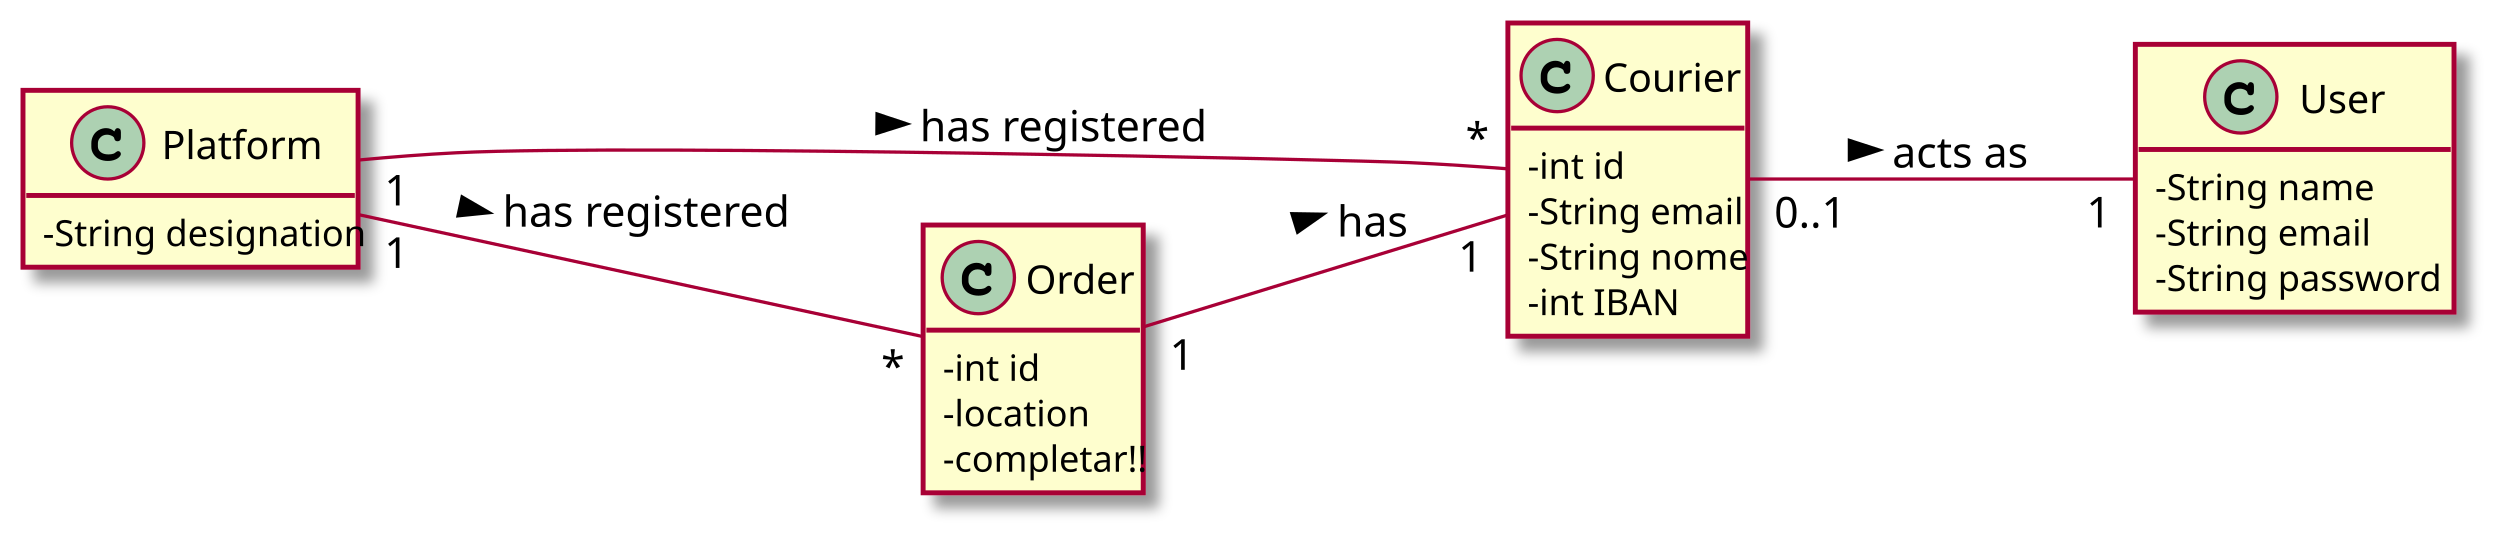
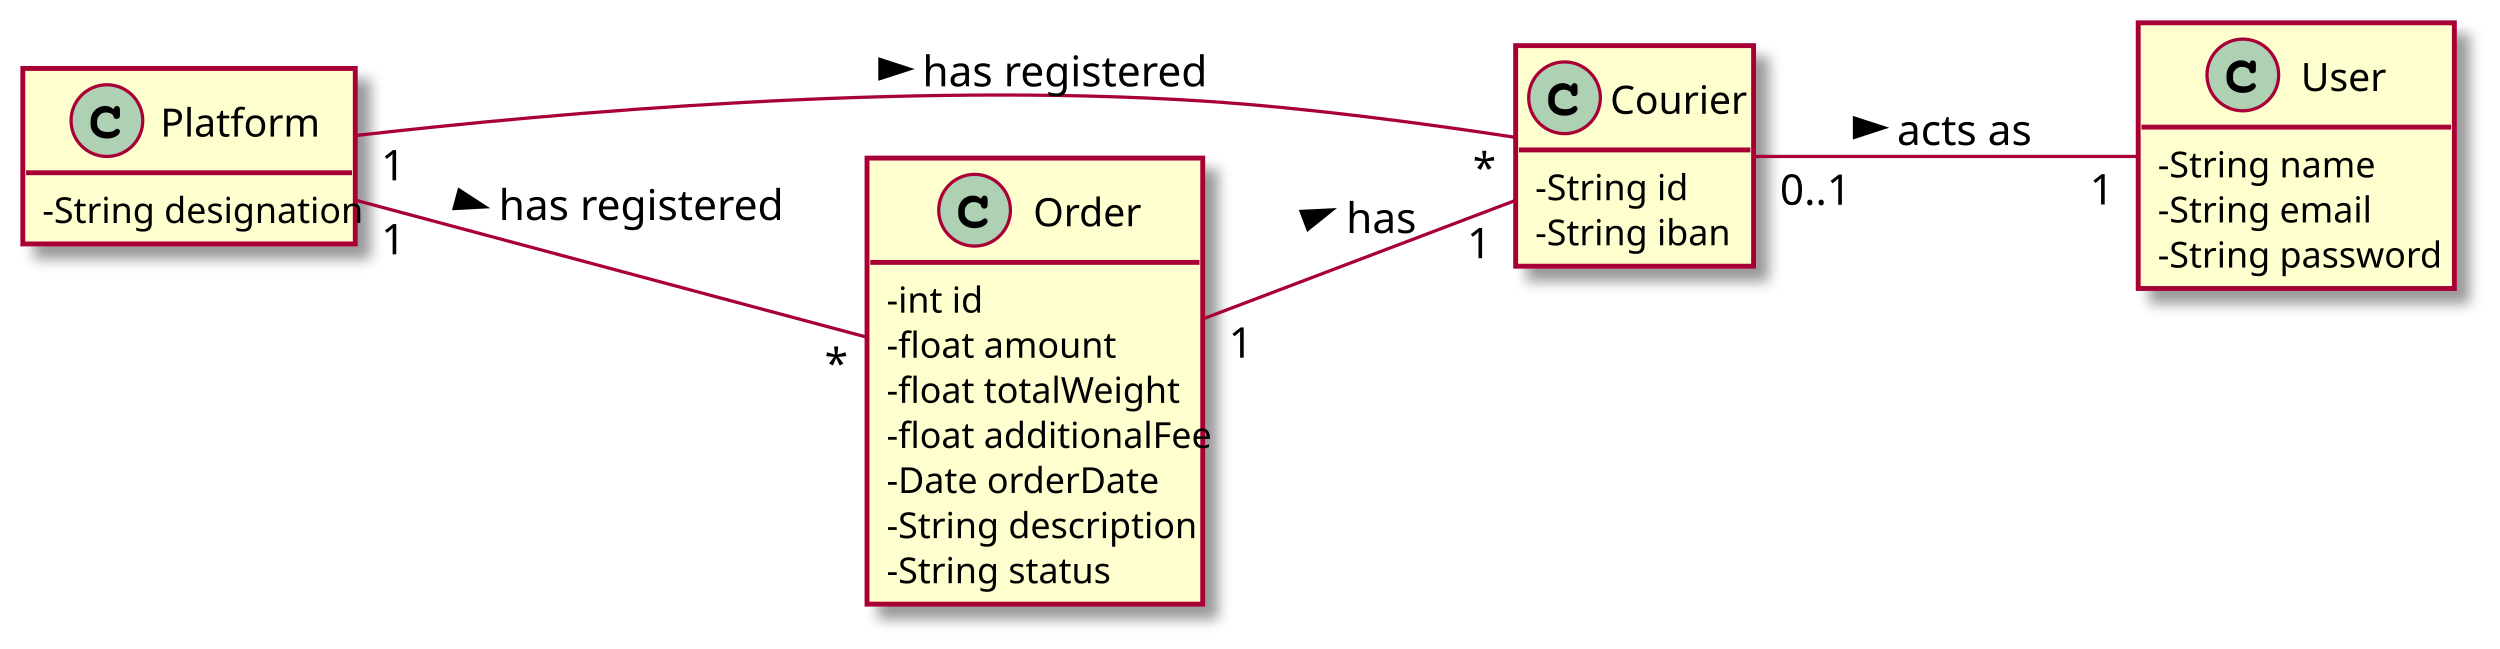
- <svg xmlns="http://www.w3.org/2000/svg" contentScriptType="application/ecmascript" contentStyleType="text/css" height="164px" preserveAspectRatio="none" style="width:761px;height:164px;" version="1.1" viewBox="0 0 761 164" width="761px" zoomAndPan="magnify">
+ <svg xmlns="http://www.w3.org/2000/svg" contentScriptType="application/ecmascript" contentStyleType="text/css" height="199px" preserveAspectRatio="none" style="width:767px;height:199px;" version="1.1" viewBox="0 0 767 199" width="767px" zoomAndPan="magnify">
  <defs>
-     <filter height="300%" id="f1jnas7nutspkq" width="300%" x="-1" y="-1">
+     <filter height="300%" id="fjfw7s74diqms" width="300%" x="-1" y="-1">
      <feGaussianBlur result="blurOut" stdDeviation="2.0" />
      <feColorMatrix in="blurOut" result="blurOut2" type="matrix" values="0 0 0 0 0 0 0 0 0 0 0 0 0 0 0 0 0 0 .4 0" />
      <feOffset dx="4.0" dy="4.0" in="blurOut2" result="blurOut3" />
      <feBlend in="SourceGraphic" in2="blurOut3" mode="normal" />
    </filter>
  </defs>
  <g>
-     <rect codeLine="5" fill="#FEFECE" filter="url(#f1jnas7nutspkq)" height="53.836" id="Platform" style="stroke: #A80036; stroke-width: 1.5;" width="102" x="7" y="27.5" />
-     <ellipse cx="32.8" cy="43.5" fill="#ADD1B2" rx="11" ry="11" style="stroke: #A80036; stroke-width: 1.0;" />
-     <path d="M34.8,40 Q35.003,39.5 35.237,39.25 Q35.472,39 35.737,39 Q36.206,39 36.503,39.281 Q36.8,39.562 36.8,40.219 L36.8,41.781 Q36.8,42.438 36.519,42.719 Q36.237,43 35.8,43 Q35.409,43 35.159,42.828 Q34.909,42.656 34.8,42.203 Q34.753,41.891 34.581,41.719 Q34.269,41.391 33.706,41.203 Q33.144,41 32.581,41 Q31.878,41 31.284,41.281 Q30.706,41.562 30.253,42.188 Q29.8,42.812 29.8,43.672 L29.8,44.594 Q29.8,45.625 30.644,46.312 Q31.488,47 32.987,47 Q33.878,47 34.503,46.797 Q34.862,46.688 35.269,46.328 Q35.534,46.125 35.675,46.062 Q35.816,46 35.987,46 Q36.316,46 36.55,46.266 Q36.8,46.516 36.8,46.875 Q36.8,47.219 36.456,47.625 Q35.956,48.219 35.159,48.547 Q34.112,49 32.831,49 Q31.331,49 30.128,48.406 Q29.159,47.938 28.472,46.922 Q27.8,45.906 27.8,44.703 L27.8,43.609 Q27.8,42.359 28.394,41.266 Q29.003,40.172 30.05,39.594 Q31.113,39 32.3,39 Q33.019,39 33.644,39.25 Q34.269,39.5 34.8,40 Z " fill="#000000" />
-     <text fill="#000000" font-family="sans-serif" font-size="12" lengthAdjust="spacingAndGlyphs" textLength="46" x="49.2" y="48.41">Platform</text>
-     <line style="stroke: #A80036; stroke-width: 1.5;" x1="8" x2="108" y1="59.5" y2="59.5" />
-     <text fill="#000000" font-family="sans-serif" font-size="11" lengthAdjust="spacingAndGlyphs" textLength="90" x="13" y="74.919">-String designation</text>
-     <rect codeLine="8" fill="#FEFECE" filter="url(#f1jnas7nutspkq)" height="95.344" id="Courier" style="stroke: #A80036; stroke-width: 1.5;" width="73" x="459" y="7" />
-     <ellipse cx="474" cy="23" fill="#ADD1B2" rx="11" ry="11" style="stroke: #A80036; stroke-width: 1.0;" />
-     <path d="M476,19.5 Q476.203,19 476.438,18.75 Q476.672,18.5 476.938,18.5 Q477.406,18.5 477.703,18.781 Q478,19.062 478,19.719 L478,21.281 Q478,21.938 477.719,22.219 Q477.438,22.5 477,22.5 Q476.609,22.5 476.359,22.328 Q476.109,22.156 476,21.703 Q475.953,21.391 475.781,21.219 Q475.469,20.891 474.906,20.703 Q474.344,20.5 473.781,20.5 Q473.078,20.5 472.484,20.781 Q471.906,21.062 471.453,21.688 Q471,22.312 471,23.172 L471,24.094 Q471,25.125 471.844,25.812 Q472.688,26.5 474.188,26.5 Q475.078,26.5 475.703,26.297 Q476.062,26.188 476.469,25.828 Q476.734,25.625 476.875,25.562 Q477.016,25.5 477.188,25.5 Q477.516,25.5 477.75,25.766 Q478,26.016 478,26.375 Q478,26.719 477.656,27.125 Q477.156,27.719 476.359,28.047 Q475.312,28.5 474.031,28.5 Q472.531,28.5 471.328,27.906 Q470.359,27.438 469.672,26.422 Q469,25.406 469,24.203 L469,23.109 Q469,21.859 469.594,20.766 Q470.203,19.672 471.25,19.094 Q472.312,18.5 473.5,18.5 Q474.219,18.5 474.844,18.75 Q475.469,19 476,19.5 Z " fill="#000000" />
-     <text fill="#000000" font-family="sans-serif" font-size="12" lengthAdjust="spacingAndGlyphs" textLength="41" x="488" y="27.91">Courier</text>
-     <line style="stroke: #A80036; stroke-width: 1.5;" x1="460" x2="531" y1="39" y2="39" />
-     <text fill="#000000" font-family="sans-serif" font-size="11" lengthAdjust="spacingAndGlyphs" textLength="26" x="465" y="54.419">-int id</text>
-     <text fill="#000000" font-family="sans-serif" font-size="11" lengthAdjust="spacingAndGlyphs" textLength="59" x="465" y="68.255">-String email</text>
-     <text fill="#000000" font-family="sans-serif" font-size="11" lengthAdjust="spacingAndGlyphs" textLength="61" x="465" y="82.091">-String nome</text>
-     <text fill="#000000" font-family="sans-serif" font-size="11" lengthAdjust="spacingAndGlyphs" textLength="42" x="465" y="95.927">-int IBAN</text>
-     <rect codeLine="14" fill="#FEFECE" filter="url(#f1jnas7nutspkq)" height="81.508" id="User" style="stroke: #A80036; stroke-width: 1.5;" width="97" x="650" y="13.5" />
-     <ellipse cx="682.1" cy="29.5" fill="#ADD1B2" rx="11" ry="11" style="stroke: #A80036; stroke-width: 1.0;" />
-     <path d="M684.1,26 Q684.303,25.5 684.538,25.25 Q684.772,25 685.038,25 Q685.506,25 685.803,25.281 Q686.1,25.562 686.1,26.219 L686.1,27.781 Q686.1,28.438 685.819,28.719 Q685.538,29 685.1,29 Q684.709,29 684.459,28.828 Q684.209,28.656 684.1,28.203 Q684.053,27.891 683.881,27.719 Q683.569,27.391 683.006,27.203 Q682.444,27 681.881,27 Q681.178,27 680.584,27.281 Q680.006,27.562 679.553,28.188 Q679.1,28.812 679.1,29.672 L679.1,30.594 Q679.1,31.625 679.944,32.312 Q680.788,33 682.288,33 Q683.178,33 683.803,32.797 Q684.163,32.688 684.569,32.328 Q684.834,32.125 684.975,32.062 Q685.116,32 685.288,32 Q685.616,32 685.85,32.266 Q686.1,32.516 686.1,32.875 Q686.1,33.219 685.756,33.625 Q685.256,34.219 684.459,34.547 Q683.413,35 682.131,35 Q680.631,35 679.428,34.406 Q678.459,33.938 677.772,32.922 Q677.1,31.906 677.1,30.703 L677.1,29.609 Q677.1,28.359 677.694,27.266 Q678.303,26.172 679.35,25.594 Q680.413,25 681.6,25 Q682.319,25 682.944,25.25 Q683.569,25.5 684.1,26 Z " fill="#000000" />
-     <text fill="#000000" font-family="sans-serif" font-size="12" lengthAdjust="spacingAndGlyphs" textLength="27" x="699.9" y="34.41">User</text>
-     <line style="stroke: #A80036; stroke-width: 1.5;" x1="651" x2="746" y1="45.5" y2="45.5" />
-     <text fill="#000000" font-family="sans-serif" font-size="11" lengthAdjust="spacingAndGlyphs" textLength="61" x="656" y="60.919">-String name</text>
-     <text fill="#000000" font-family="sans-serif" font-size="11" lengthAdjust="spacingAndGlyphs" textLength="59" x="656" y="74.755">-String email</text>
-     <text fill="#000000" font-family="sans-serif" font-size="11" lengthAdjust="spacingAndGlyphs" textLength="85" x="656" y="88.591">-String password</text>
-     <rect codeLine="20" fill="#FEFECE" filter="url(#f1jnas7nutspkq)" height="81.508" id="Order" style="stroke: #A80036; stroke-width: 1.5;" width="67" x="281" y="68.5" />
-     <ellipse cx="297.8" cy="84.5" fill="#ADD1B2" rx="11" ry="11" style="stroke: #A80036; stroke-width: 1.0;" />
-     <path d="M299.8,81 Q300.003,80.5 300.238,80.25 Q300.472,80 300.738,80 Q301.206,80 301.503,80.281 Q301.8,80.562 301.8,81.219 L301.8,82.781 Q301.8,83.438 301.519,83.719 Q301.238,84 300.8,84 Q300.409,84 300.159,83.828 Q299.909,83.656 299.8,83.203 Q299.753,82.891 299.581,82.719 Q299.269,82.391 298.706,82.203 Q298.144,82 297.581,82 Q296.878,82 296.284,82.281 Q295.706,82.562 295.253,83.188 Q294.8,83.812 294.8,84.672 L294.8,85.594 Q294.8,86.625 295.644,87.312 Q296.488,88 297.988,88 Q298.878,88 299.503,87.797 Q299.863,87.688 300.269,87.328 Q300.534,87.125 300.675,87.062 Q300.816,87 300.988,87 Q301.316,87 301.55,87.266 Q301.8,87.516 301.8,87.875 Q301.8,88.219 301.456,88.625 Q300.956,89.219 300.159,89.547 Q299.113,90 297.831,90 Q296.331,90 295.128,89.406 Q294.159,88.938 293.472,87.922 Q292.8,86.906 292.8,85.703 L292.8,84.609 Q292.8,83.359 293.394,82.266 Q294.003,81.172 295.05,80.594 Q296.113,80 297.3,80 Q298.019,80 298.644,80.25 Q299.269,80.5 299.8,81 Z " fill="#000000" />
-     <text fill="#000000" font-family="sans-serif" font-size="12" lengthAdjust="spacingAndGlyphs" textLength="31" x="312.2" y="89.41">Order</text>
-     <line style="stroke: #A80036; stroke-width: 1.5;" x1="282" x2="347" y1="100.5" y2="100.5" />
-     <text fill="#000000" font-family="sans-serif" font-size="11" lengthAdjust="spacingAndGlyphs" textLength="26" x="287" y="115.919">-int id</text>
-     <text fill="#000000" font-family="sans-serif" font-size="11" lengthAdjust="spacingAndGlyphs" textLength="41" x="287" y="129.755">-location</text>
-     <text fill="#000000" font-family="sans-serif" font-size="11" lengthAdjust="spacingAndGlyphs" textLength="55" x="287" y="143.591">-completar!!</text>
-     <path codeLine="26" d="M109.3,48.7 C119.14,47.78 129.38,46.98 139,46.5 C194.24,43.74 411.29,48.69 429,49.5 C438.68,49.94 449.16,50.64 458.83,51.38 " fill="none" id="Platform-Courier" style="stroke: #A80036; stroke-width: 1.0;" />
-     <polygon fill="#000000" points="276,37.714,266.978,34.706,266.933,40.584,276,37.714" style="stroke: #000000; stroke-width: 1.0;" />
-     <text fill="#000000" font-family="sans-serif" font-size="13" lengthAdjust="spacingAndGlyphs" textLength="82" x="280" y="42.995">has registered</text>
-     <text fill="#000000" font-family="sans-serif" font-size="13" lengthAdjust="spacingAndGlyphs" textLength="7" x="117.006" y="62.541">1</text>
-     <text fill="#000000" font-family="sans-serif" font-size="13" lengthAdjust="spacingAndGlyphs" textLength="5" x="446.118" y="46.687">*</text>
-     <path codeLine="27" d="M109.28,65.37 C160.13,76.35 237.24,93.02 280.7,102.41 " fill="none" id="Platform-Order" style="stroke: #A80036; stroke-width: 1.0;" />
-     <polygon fill="#000000" points="148.887,64.732,140.667,59.949,139.425,65.694,148.887,64.732" style="stroke: #000000; stroke-width: 1.0;" />
-     <text fill="#000000" font-family="sans-serif" font-size="13" lengthAdjust="spacingAndGlyphs" textLength="82" x="153" y="68.995">has registered</text>
-     <text fill="#000000" font-family="sans-serif" font-size="13" lengthAdjust="spacingAndGlyphs" textLength="7" x="116.983" y="81.555">1</text>
-     <text fill="#000000" font-family="sans-serif" font-size="13" lengthAdjust="spacingAndGlyphs" textLength="5" x="268.213" y="116.18">*</text>
-     <path codeLine="28" d="M532.43,54.5 C565.18,54.5 613.79,54.5 649.78,54.5 " fill="none" id="Courier-User" style="stroke: #A80036; stroke-width: 1.0;" />
-     <polygon fill="#000000" points="572,45.676,562.955,42.737,562.955,48.615,572,45.676" style="stroke: #000000; stroke-width: 1.0;" />
-     <text fill="#000000" font-family="sans-serif" font-size="13" lengthAdjust="spacingAndGlyphs" textLength="43" x="576" y="50.995">acts as</text>
-     <text fill="#000000" font-family="sans-serif" font-size="13" lengthAdjust="spacingAndGlyphs" textLength="22" x="540.069" y="69.271">0..1</text>
-     <text fill="#000000" font-family="sans-serif" font-size="13" lengthAdjust="spacingAndGlyphs" textLength="7" x="635.11" y="69.232">1</text>
-     <path codeLine="29" d="M348.33,99.41 C379.62,89.8 426.6,75.36 458.81,65.47 " fill="none" id="Order-Courier" style="stroke: #A80036; stroke-width: 1.0;" />
-     <polygon fill="#000000" points="402.779,65.207,393.27,65.054,394.996,70.673,402.779,65.207" style="stroke: #000000; stroke-width: 1.0;" />
-     <text fill="#000000" font-family="sans-serif" font-size="13" lengthAdjust="spacingAndGlyphs" textLength="21" x="407" y="71.995">has</text>
-     <text fill="#000000" font-family="sans-serif" font-size="13" lengthAdjust="spacingAndGlyphs" textLength="7" x="356.029" y="112.561">1</text>
-     <text fill="#000000" font-family="sans-serif" font-size="13" lengthAdjust="spacingAndGlyphs" textLength="7" x="443.898" y="82.701">1</text>
+     <rect codeLine="5" fill="#FEFECE" filter="url(#fjfw7s74diqms)" height="53.836" id="Platform" style="stroke:#A80036;stroke-width:1.5;" width="102" x="7" y="21" />
+     <ellipse cx="32.8" cy="37" fill="#ADD1B2" rx="11" ry="11" style="stroke:#A80036;stroke-width:1.0;" />
+     <path d="M34.8,33.5 Q35.003,33 35.237,32.75 Q35.472,32.5 35.737,32.5 Q36.206,32.5 36.503,32.781 Q36.8,33.062 36.8,33.719 L36.8,35.281 Q36.8,35.938 36.519,36.219 Q36.237,36.5 35.8,36.5 Q35.409,36.5 35.159,36.328 Q34.909,36.156 34.8,35.703 Q34.753,35.391 34.581,35.219 Q34.269,34.891 33.706,34.703 Q33.144,34.5 32.581,34.5 Q31.878,34.5 31.284,34.781 Q30.706,35.062 30.253,35.688 Q29.8,36.312 29.8,37.172 L29.8,38.094 Q29.8,39.125 30.644,39.812 Q31.488,40.5 32.987,40.5 Q33.878,40.5 34.503,40.297 Q34.862,40.188 35.269,39.828 Q35.534,39.625 35.675,39.562 Q35.816,39.5 35.987,39.5 Q36.316,39.5 36.55,39.766 Q36.8,40.016 36.8,40.375 Q36.8,40.719 36.456,41.125 Q35.956,41.719 35.159,42.047 Q34.112,42.5 32.831,42.5 Q31.331,42.5 30.128,41.906 Q29.159,41.438 28.472,40.422 Q27.8,39.406 27.8,38.203 L27.8,37.109 Q27.8,35.859 28.394,34.766 Q29.003,33.672 30.05,33.094 Q31.113,32.5 32.3,32.5 Q33.019,32.5 33.644,32.75 Q34.269,33 34.8,33.5 Z " fill="#000000" />
+     <text fill="#000000" font-family="sans-serif" font-size="12" lengthAdjust="spacingAndGlyphs" textLength="46" x="49.2" y="41.91">Platform</text>
+     <line style="stroke:#A80036;stroke-width:1.5;" x1="8" x2="108" y1="53" y2="53" />
+     <text fill="#000000" font-family="sans-serif" font-size="11" lengthAdjust="spacingAndGlyphs" textLength="90" x="13" y="68.419">-String designation</text>
+     <rect codeLine="8" fill="#FEFECE" filter="url(#fjfw7s74diqms)" height="67.672" id="Courier" style="stroke:#A80036;stroke-width:1.5;" width="73" x="465" y="14" />
+     <ellipse cx="480" cy="30" fill="#ADD1B2" rx="11" ry="11" style="stroke:#A80036;stroke-width:1.0;" />
+     <path d="M482,26.5 Q482.203,26 482.438,25.75 Q482.672,25.5 482.938,25.5 Q483.406,25.5 483.703,25.781 Q484,26.062 484,26.719 L484,28.281 Q484,28.938 483.719,29.219 Q483.438,29.5 483,29.5 Q482.609,29.5 482.359,29.328 Q482.109,29.156 482,28.703 Q481.953,28.391 481.781,28.219 Q481.469,27.891 480.906,27.703 Q480.344,27.5 479.781,27.5 Q479.078,27.5 478.484,27.781 Q477.906,28.062 477.453,28.688 Q477,29.312 477,30.172 L477,31.094 Q477,32.125 477.844,32.812 Q478.688,33.5 480.188,33.5 Q481.078,33.5 481.703,33.297 Q482.062,33.188 482.469,32.828 Q482.734,32.625 482.875,32.562 Q483.016,32.5 483.188,32.5 Q483.516,32.5 483.75,32.766 Q484,33.016 484,33.375 Q484,33.719 483.656,34.125 Q483.156,34.719 482.359,35.047 Q481.312,35.5 480.031,35.5 Q478.531,35.5 477.328,34.906 Q476.359,34.438 475.672,33.422 Q475,32.406 475,31.203 L475,30.109 Q475,28.859 475.594,27.766 Q476.203,26.672 477.25,26.094 Q478.312,25.5 479.5,25.5 Q480.219,25.5 480.844,25.75 Q481.469,26 482,26.5 Z " fill="#000000" />
+     <text fill="#000000" font-family="sans-serif" font-size="12" lengthAdjust="spacingAndGlyphs" textLength="41" x="494" y="34.91">Courier</text>
+     <line style="stroke:#A80036;stroke-width:1.5;" x1="466" x2="537" y1="46" y2="46" />
+     <text fill="#000000" font-family="sans-serif" font-size="11" lengthAdjust="spacingAndGlyphs" textLength="43" x="471" y="61.419">-String id</text>
+     <text fill="#000000" font-family="sans-serif" font-size="11" lengthAdjust="spacingAndGlyphs" textLength="55" x="471" y="75.255">-String iban</text>
+     <rect codeLine="12" fill="#FEFECE" filter="url(#fjfw7s74diqms)" height="81.508" id="User" style="stroke:#A80036;stroke-width:1.5;" width="97" x="656" y="7" />
+     <ellipse cx="688.1" cy="23" fill="#ADD1B2" rx="11" ry="11" style="stroke:#A80036;stroke-width:1.0;" />
+     <path d="M690.1,19.5 Q690.303,19 690.538,18.75 Q690.772,18.5 691.038,18.5 Q691.506,18.5 691.803,18.781 Q692.1,19.062 692.1,19.719 L692.1,21.281 Q692.1,21.938 691.819,22.219 Q691.538,22.5 691.1,22.5 Q690.709,22.5 690.459,22.328 Q690.209,22.156 690.1,21.703 Q690.053,21.391 689.881,21.219 Q689.569,20.891 689.006,20.703 Q688.444,20.5 687.881,20.5 Q687.178,20.5 686.584,20.781 Q686.006,21.062 685.553,21.688 Q685.1,22.312 685.1,23.172 L685.1,24.094 Q685.1,25.125 685.944,25.812 Q686.788,26.5 688.288,26.5 Q689.178,26.5 689.803,26.297 Q690.163,26.188 690.569,25.828 Q690.834,25.625 690.975,25.562 Q691.116,25.5 691.288,25.5 Q691.616,25.5 691.85,25.766 Q692.1,26.016 692.1,26.375 Q692.1,26.719 691.756,27.125 Q691.256,27.719 690.459,28.047 Q689.413,28.5 688.131,28.5 Q686.631,28.5 685.428,27.906 Q684.459,27.438 683.772,26.422 Q683.1,25.406 683.1,24.203 L683.1,23.109 Q683.1,21.859 683.694,20.766 Q684.303,19.672 685.35,19.094 Q686.413,18.5 687.6,18.5 Q688.319,18.5 688.944,18.75 Q689.569,19 690.1,19.5 Z " fill="#000000" />
+     <text fill="#000000" font-family="sans-serif" font-size="12" lengthAdjust="spacingAndGlyphs" textLength="27" x="705.9" y="27.91">User</text>
+     <line style="stroke:#A80036;stroke-width:1.5;" x1="657" x2="752" y1="39" y2="39" />
+     <text fill="#000000" font-family="sans-serif" font-size="11" lengthAdjust="spacingAndGlyphs" textLength="61" x="662" y="54.419">-String name</text>
+     <text fill="#000000" font-family="sans-serif" font-size="11" lengthAdjust="spacingAndGlyphs" textLength="59" x="662" y="68.255">-String email</text>
+     <text fill="#000000" font-family="sans-serif" font-size="11" lengthAdjust="spacingAndGlyphs" textLength="85" x="662" y="82.091">-String password</text>
+     <rect codeLine="18" fill="#FEFECE" filter="url(#fjfw7s74diqms)" height="136.852" id="Order" style="stroke:#A80036;stroke-width:1.5;" width="103" x="266" y="48.5" />
+     <ellipse cx="299" cy="64.5" fill="#ADD1B2" rx="11" ry="11" style="stroke:#A80036;stroke-width:1.0;" />
+     <path d="M301,61 Q301.203,60.5 301.438,60.25 Q301.672,60 301.938,60 Q302.406,60 302.703,60.281 Q303,60.562 303,61.219 L303,62.781 Q303,63.438 302.719,63.719 Q302.438,64 302,64 Q301.609,64 301.359,63.828 Q301.109,63.656 301,63.203 Q300.953,62.891 300.781,62.719 Q300.469,62.391 299.906,62.203 Q299.344,62 298.781,62 Q298.078,62 297.484,62.281 Q296.906,62.562 296.453,63.188 Q296,63.812 296,64.672 L296,65.594 Q296,66.625 296.844,67.312 Q297.688,68 299.188,68 Q300.078,68 300.703,67.797 Q301.062,67.688 301.469,67.328 Q301.734,67.125 301.875,67.062 Q302.016,67 302.188,67 Q302.516,67 302.75,67.266 Q303,67.516 303,67.875 Q303,68.219 302.656,68.625 Q302.156,69.219 301.359,69.547 Q300.312,70 299.031,70 Q297.531,70 296.328,69.406 Q295.359,68.938 294.672,67.922 Q294,66.906 294,65.703 L294,64.609 Q294,63.359 294.594,62.266 Q295.203,61.172 296.25,60.594 Q297.312,60 298.5,60 Q299.219,60 299.844,60.25 Q300.469,60.5 301,61 Z " fill="#000000" />
+     <text fill="#000000" font-family="sans-serif" font-size="12" lengthAdjust="spacingAndGlyphs" textLength="31" x="317" y="69.41">Order</text>
+     <line style="stroke:#A80036;stroke-width:1.5;" x1="267" x2="368" y1="80.5" y2="80.5" />
+     <text fill="#000000" font-family="sans-serif" font-size="11" lengthAdjust="spacingAndGlyphs" textLength="26" x="272" y="95.919">-int id</text>
+     <text fill="#000000" font-family="sans-serif" font-size="11" lengthAdjust="spacingAndGlyphs" textLength="63" x="272" y="109.755">-float amount</text>
+     <text fill="#000000" font-family="sans-serif" font-size="11" lengthAdjust="spacingAndGlyphs" textLength="81" x="272" y="123.591">-float totalWeight</text>
+     <text fill="#000000" font-family="sans-serif" font-size="11" lengthAdjust="spacingAndGlyphs" textLength="91" x="272" y="137.427">-float additionalFee</text>
+     <text fill="#000000" font-family="sans-serif" font-size="11" lengthAdjust="spacingAndGlyphs" textLength="77" x="272" y="151.263">-Date orderDate</text>
+     <text fill="#000000" font-family="sans-serif" font-size="11" lengthAdjust="spacingAndGlyphs" textLength="88" x="272" y="165.099">-String description</text>
+     <text fill="#000000" font-family="sans-serif" font-size="11" lengthAdjust="spacingAndGlyphs" textLength="65" x="272" y="178.935">-String status</text>
+     <path codeLine="28" d="M109.22,41.57 C170.55,34.57 277.42,25.11 369,31 C401.62,33.1 438.51,38.1 464.9,42.14 " fill="none" id="Platform-Courier" style="stroke:#A80036;stroke-width:1.0;" />
+     <polygon fill="#000000" points="279,21.184,269.96,18.23,269.95,24.108,279,21.184" style="stroke:#000000;stroke-width:1.0;" />
+     <text fill="#000000" font-family="sans-serif" font-size="13" lengthAdjust="spacingAndGlyphs" textLength="82" x="283" y="26.495">has registered</text>
+     <text fill="#000000" font-family="sans-serif" font-size="13" lengthAdjust="spacingAndGlyphs" textLength="7" x="116.915" y="55.322">1</text>
+     <text fill="#000000" font-family="sans-serif" font-size="13" lengthAdjust="spacingAndGlyphs" textLength="5" x="451.836" y="56.147">*</text>
+     <path codeLine="29" d="M109.26,61.47 C154.49,73.59 220.61,91.3 265.93,103.45 " fill="none" id="Platform-Order" style="stroke:#A80036;stroke-width:1.0;" />
+     <polygon fill="#000000" points="148.83,63.47,140.853,58.29,139.332,63.968,148.83,63.47" style="stroke:#000000;stroke-width:1.0;" />
+     <text fill="#000000" font-family="sans-serif" font-size="13" lengthAdjust="spacingAndGlyphs" textLength="82" x="153" y="67.495">has registered</text>
+     <text fill="#000000" font-family="sans-serif" font-size="13" lengthAdjust="spacingAndGlyphs" textLength="7" x="116.961" y="78.021">1</text>
+     <text fill="#000000" font-family="sans-serif" font-size="13" lengthAdjust="spacingAndGlyphs" textLength="5" x="252.988" y="116.167">*</text>
+     <path codeLine="30" d="M538.43,48 C571.18,48 619.79,48 655.78,48 " fill="none" id="Courier-User" style="stroke:#A80036;stroke-width:1.0;" />
+     <polygon fill="#000000" points="578,39.176,568.955,36.237,568.955,42.115,578,39.176" style="stroke:#000000;stroke-width:1.0;" />
+     <text fill="#000000" font-family="sans-serif" font-size="13" lengthAdjust="spacingAndGlyphs" textLength="43" x="582" y="44.495">acts as</text>
+     <text fill="#000000" font-family="sans-serif" font-size="13" lengthAdjust="spacingAndGlyphs" textLength="22" x="546.069" y="62.824">0..1</text>
+     <text fill="#000000" font-family="sans-serif" font-size="13" lengthAdjust="spacingAndGlyphs" textLength="7" x="641.11" y="62.732">1</text>
+     <path codeLine="31" d="M369.2,97.78 C399.59,86.26 437.51,71.88 464.77,61.55 " fill="none" id="Order-Courier" style="stroke:#A80036;stroke-width:1.0;" />
+     <polygon fill="#000000" points="408.675,64.403,399.176,64.862,401.259,70.358,408.675,64.403" style="stroke:#000000;stroke-width:1.0;" />
+     <text fill="#000000" font-family="sans-serif" font-size="13" lengthAdjust="spacingAndGlyphs" textLength="21" x="413" y="71.495">has</text>
+     <text fill="#000000" font-family="sans-serif" font-size="13" lengthAdjust="spacingAndGlyphs" textLength="7" x="376.962" y="109.733">1</text>
+     <text fill="#000000" font-family="sans-serif" font-size="13" lengthAdjust="spacingAndGlyphs" textLength="7" x="450.101" y="79.218">1</text>
  </g>
</svg>
